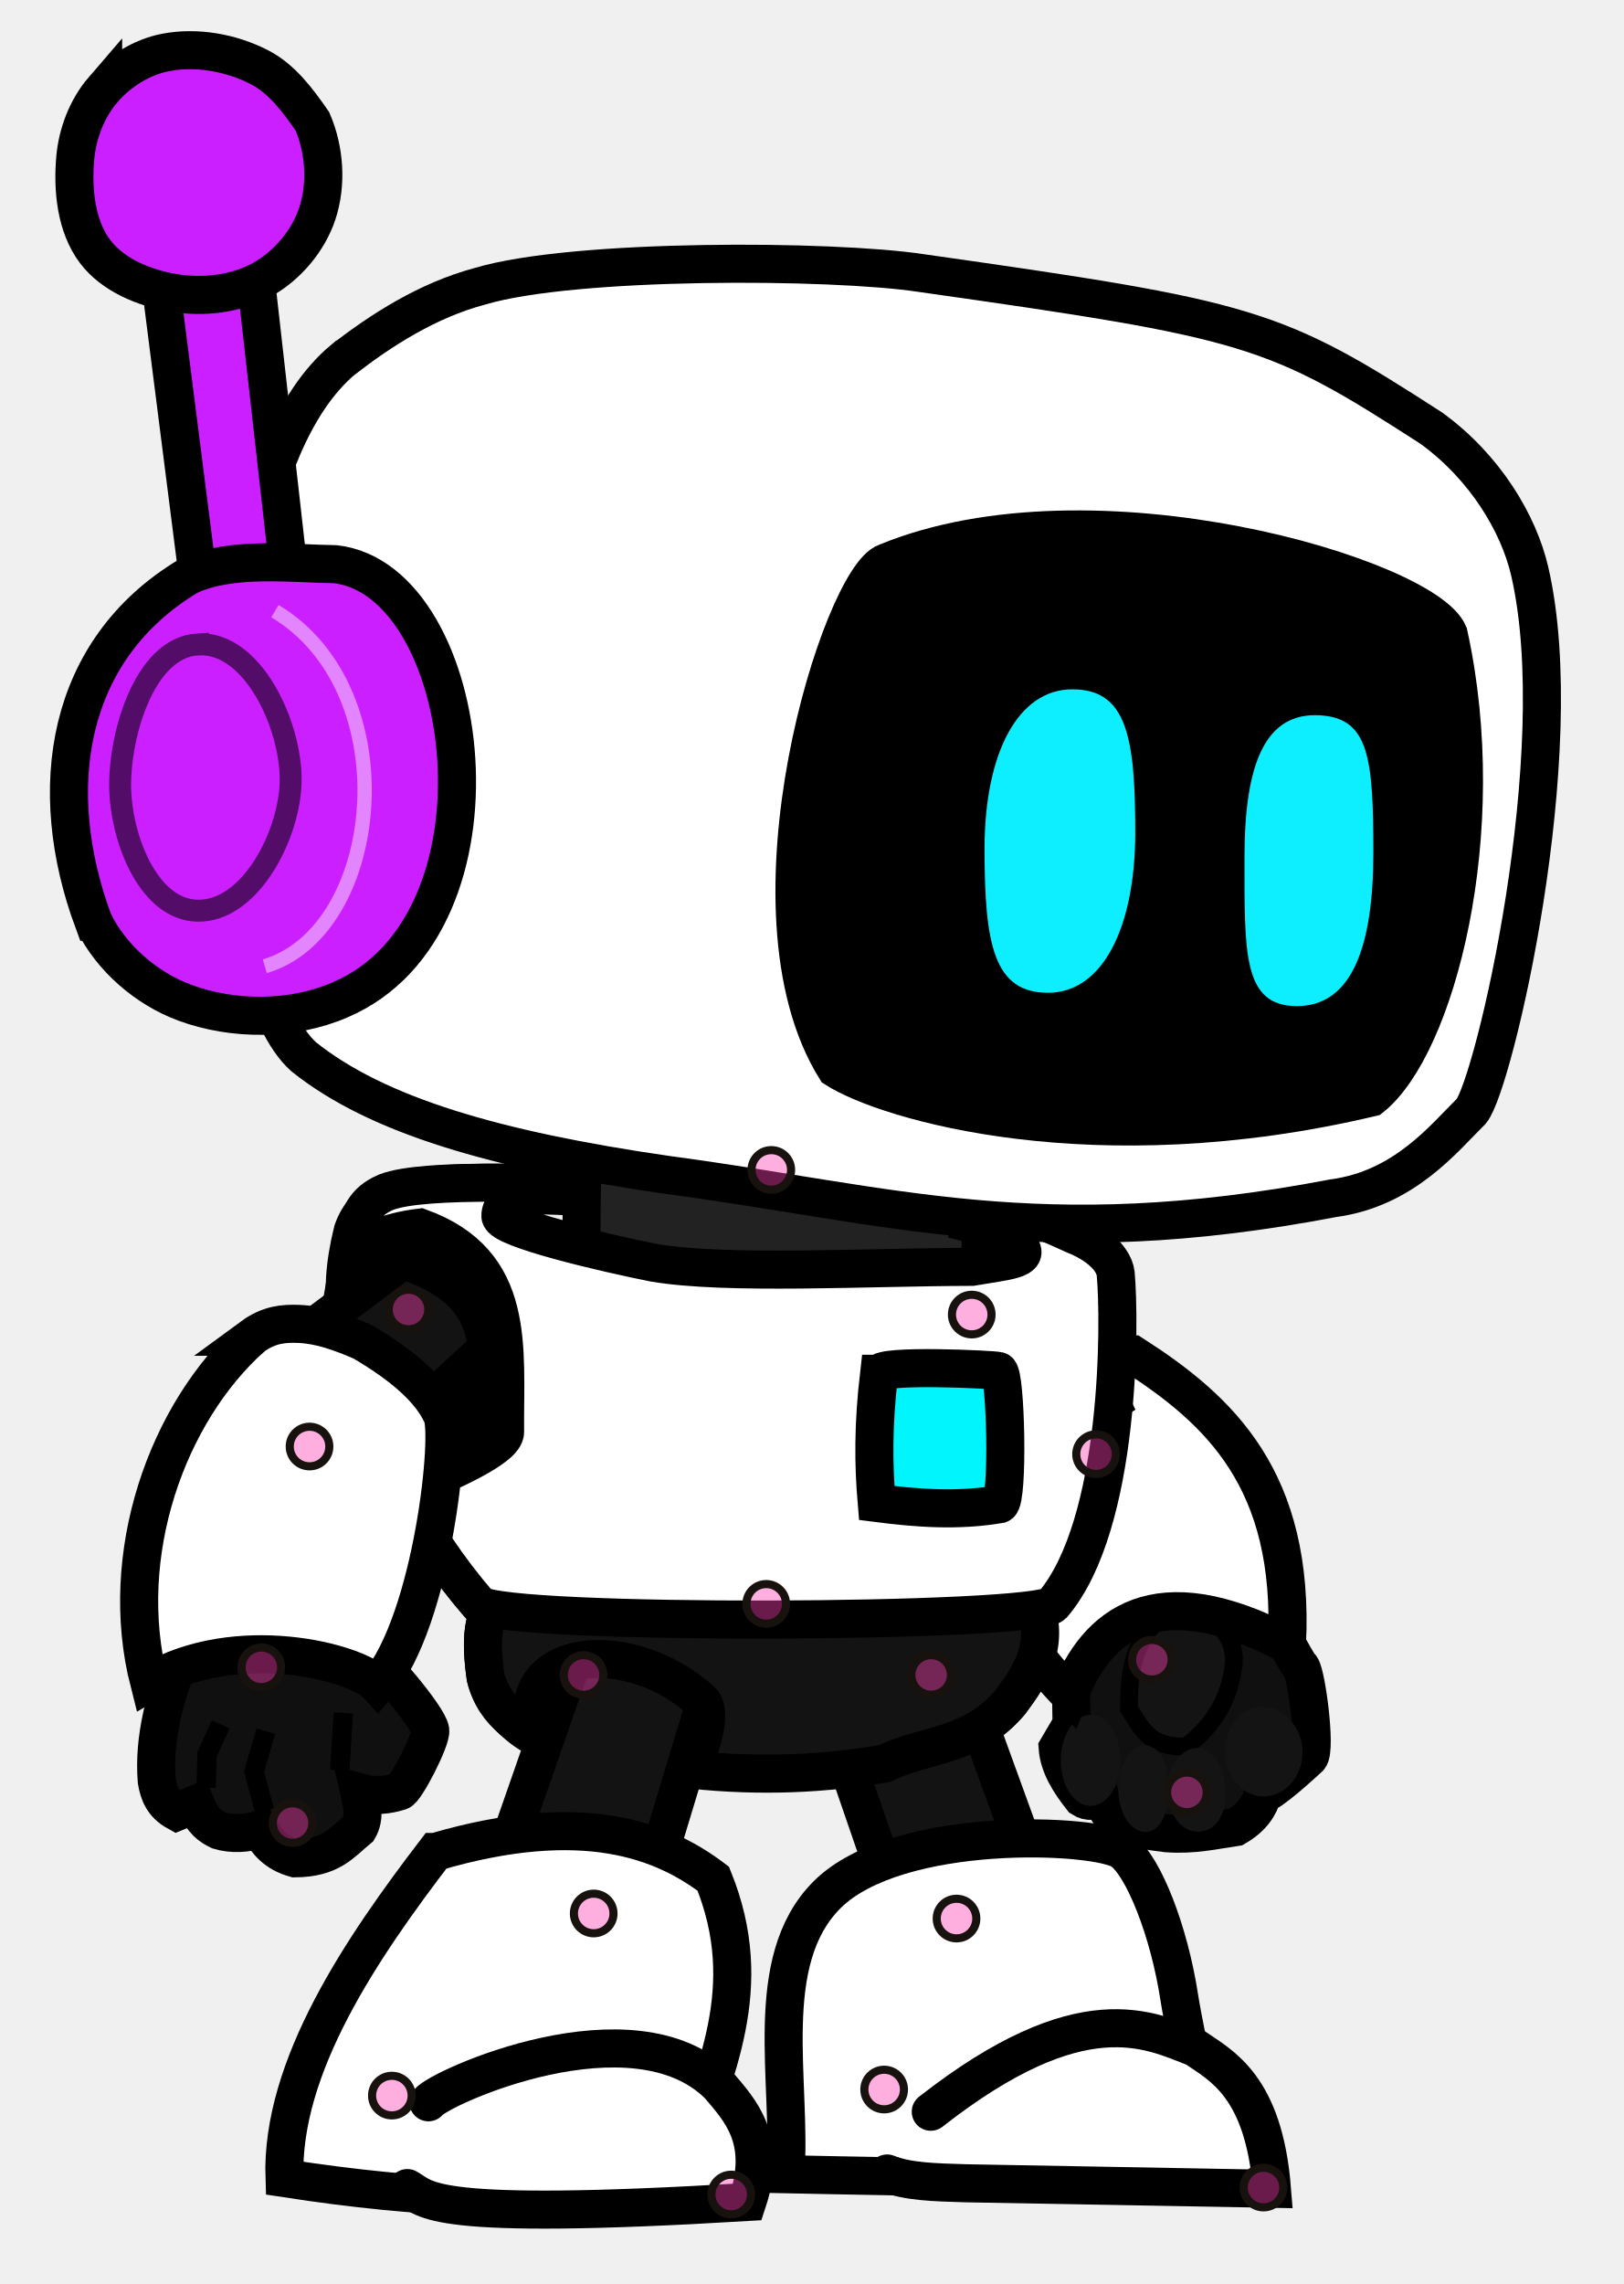
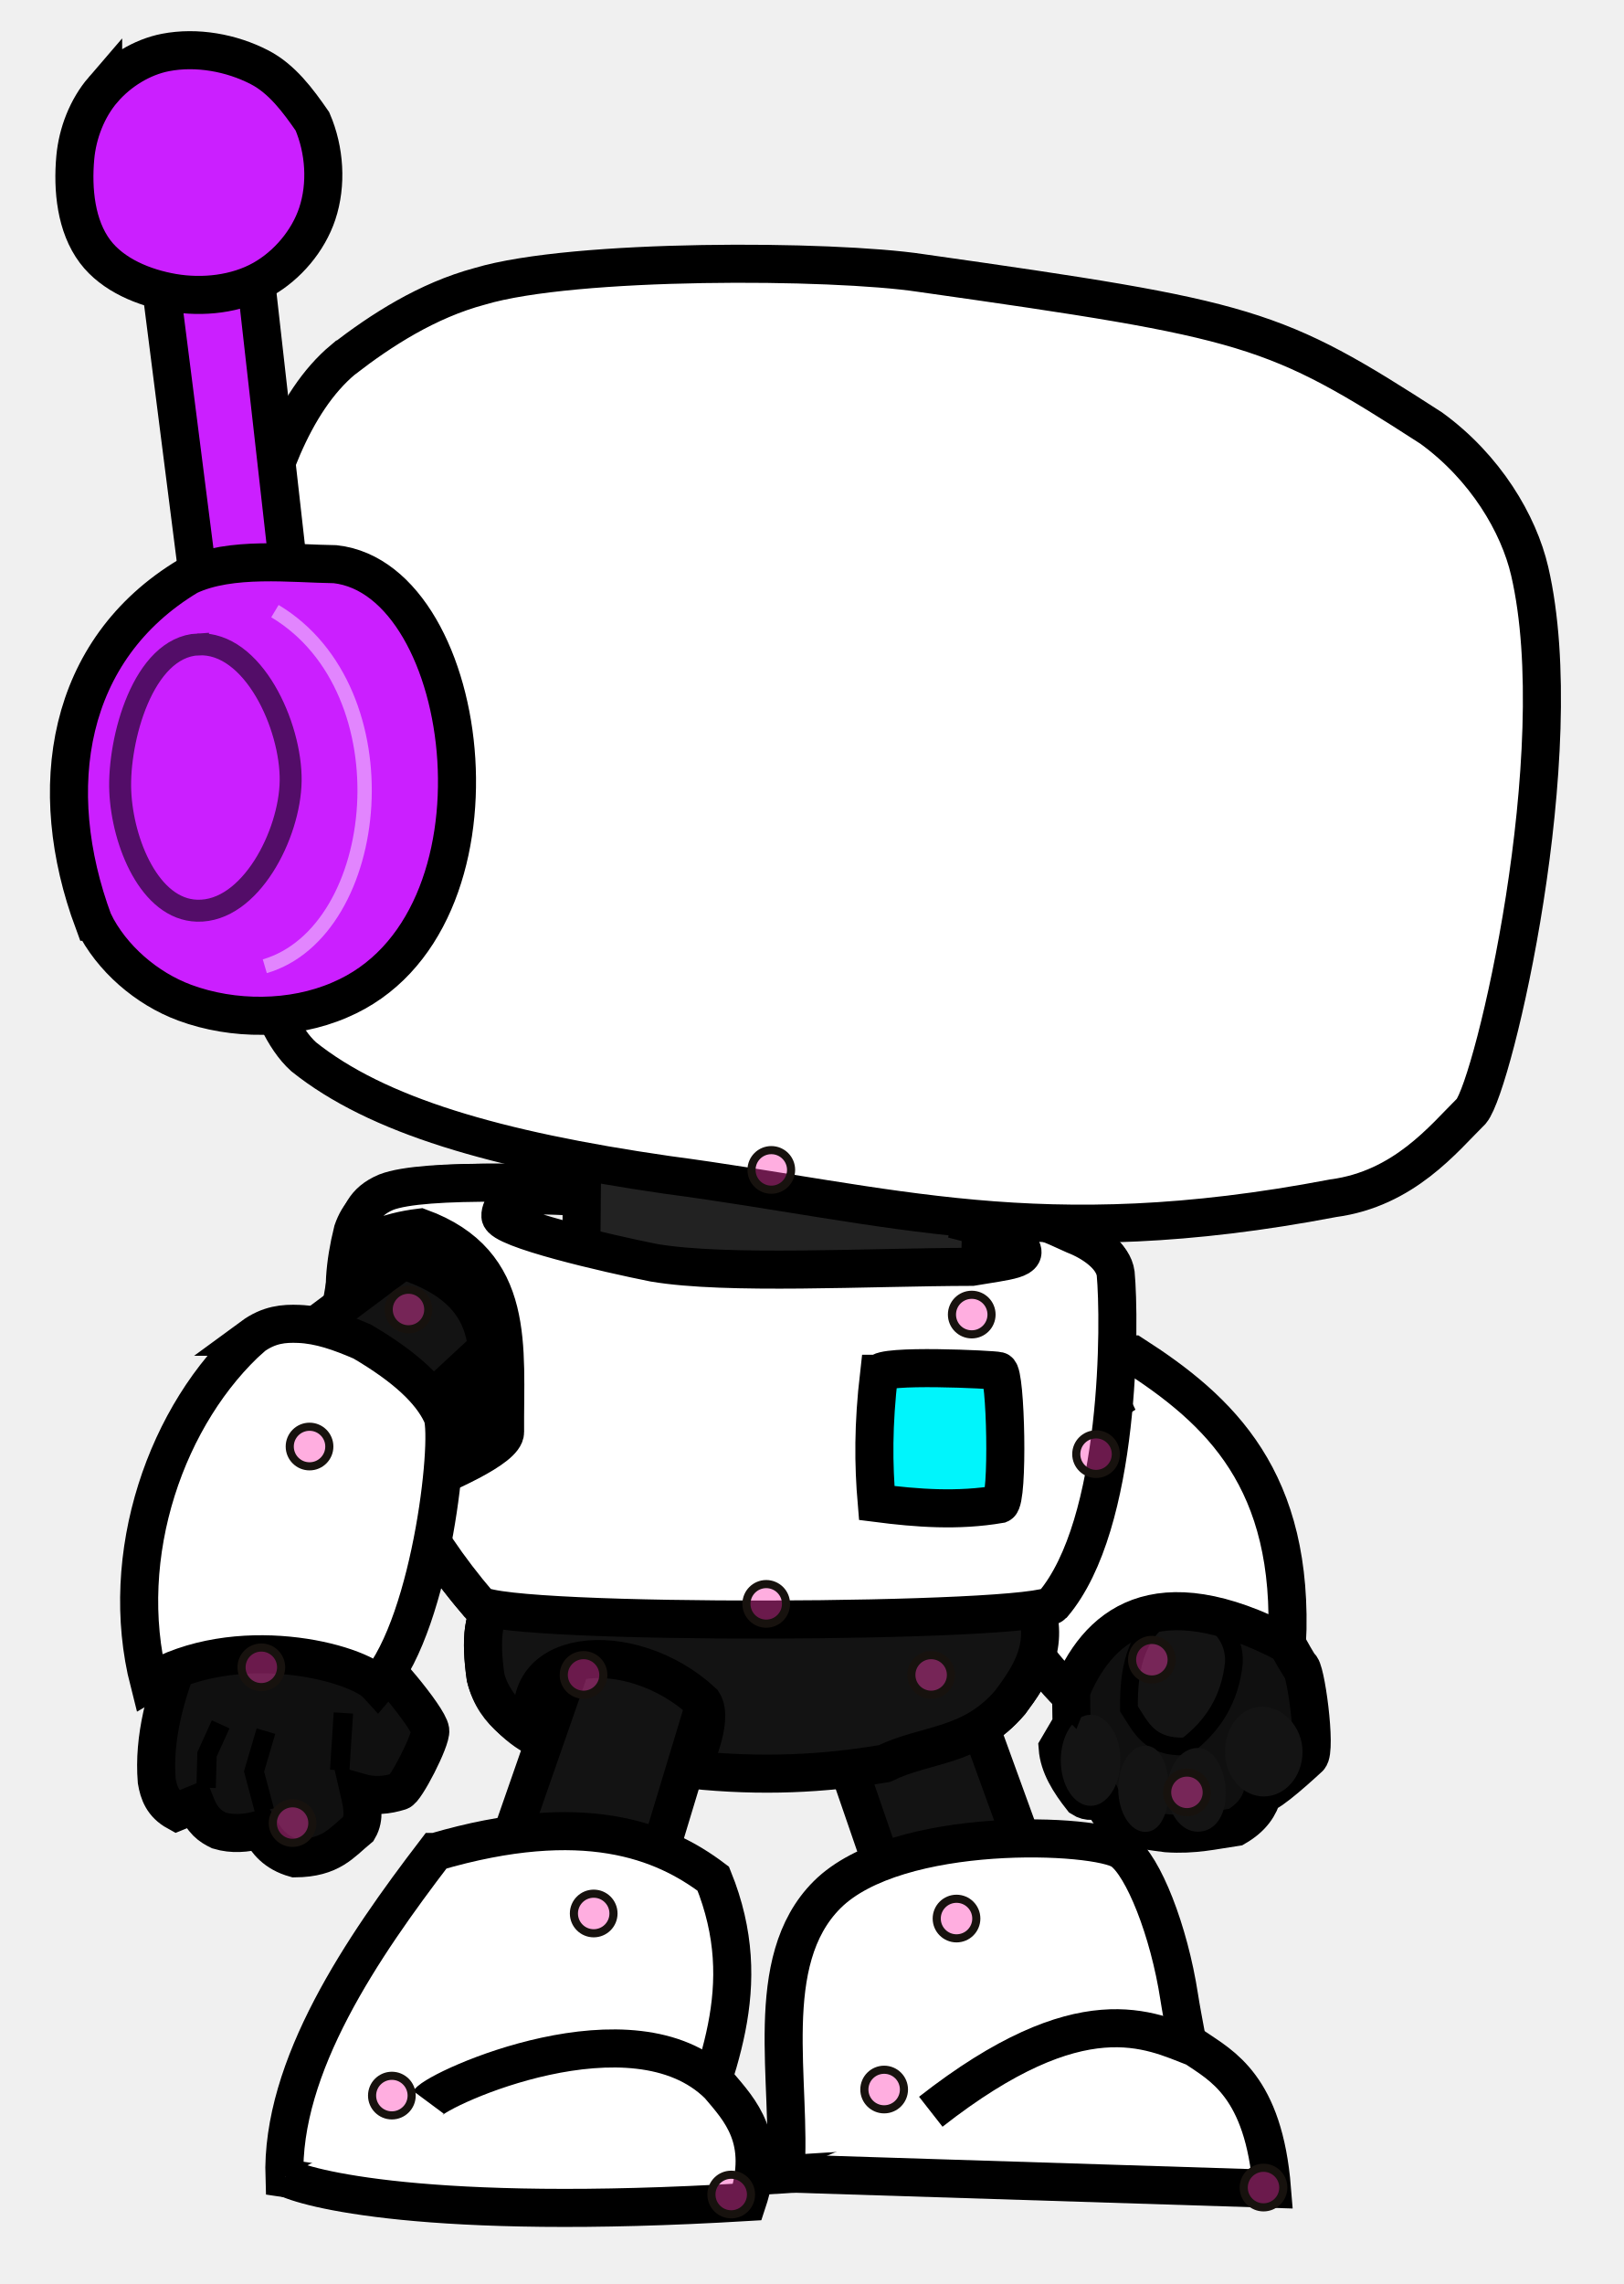
<svg xmlns="http://www.w3.org/2000/svg" width="64mm" height="90mm" viewBox="232 118 64 90" version="1.1" id="player-robot-svg">
  <defs id="defs81" />
  <g id="view-player-robot-side-right">
    <g id="part-pelvis-back" data-rig-part="pelvis_back" data-rig-bone="pelvis" data-rig-z="30">
      <path style="stroke:#000000;stroke-opacity:1;fill:#070707;fill-opacity:1;stroke-width:1.5;stroke-linecap:butt;stroke-linejoin:miter;stroke-dasharray:none" d="m 251.658,181.105 c -0.653,0.402 -0.727,1.52 -0.519,2.988 0.382,1.562 1.556,1.976 2.508,2.711 4.618,0.621 9.3,1.359 13.213,0.687 1.653,-0.806 3.424,-0.615 4.958,-2.417 0.813,-1.097 1.57,-2.219 0.947,-3.965 -1.203,-0.847 -2.844,-1.172 -4.686,-1.256 -5.025,-0.112 -8.538,-0.587 -15.074,-0.335 -0.449,0.279 -0.897,0.762 -1.346,1.588 z" id="path4613" />
    </g>
    <g id="part-far-hand" data-rig-part="far_hand" data-rig-bone="far_arm_hand" data-rig-z="8" data-note="screen-right hand base + finger pads">
      <path style="stroke:#000000;stroke-opacity:1;fill:#101010;fill-opacity:1;stroke-width:1.5;stroke-linecap:butt;stroke-linejoin:miter;stroke-dasharray:none" d="m 274.233,185.945 -0.547,0.931 c 0.052,0.695 0.456,1.345 0.96,1.983 0.244,0.159 0.504,0.117 0.77,0 0.156,0.346 0.295,0.695 0.774,0.981 0.645,0.266 1.218,0.322 1.799,0.399 1.067,0.075 1.856,-0.119 2.717,-0.245 0.64,-0.372 0.939,-0.824 1.064,-1.316 0.245,0.042 1.587,-1.198 1.825,-1.417 0.31,-0.285 -0.145,-3.656 -0.363,-3.596 -0.633,-1.015 -1.036,-2.079 -2.061,-3.009 -1.888,-0.267 -3.737,-0.444 -5.279,0.073 -1.275,0.527 -1.507,1.499 -1.698,2.489 z" id="path4719" />
      <path style="fill:#141414;fill-opacity:1;stroke:#000000;stroke-width:0.7;stroke-linecap:butt;stroke-linejoin:miter;stroke-dasharray:none;stroke-opacity:1" d="m 277.945,181.6 c -1.259,0.912 -1.462,2.276 -1.449,3.733 0.469,0.719 0.794,1.551 2.253,1.484 1.049,-0.791 1.734,-1.847 1.883,-3.296 0.051,-1.001 -0.629,-1.629 -1.292,-1.971 -0.412,-0.2 -1.025,-0.093 -1.394,0.05 z" id="path4824" />
      <path id="path4892" style="opacity:1;fill:#141414;fill-opacity:1;stroke-width:0.7;stroke-linecap:round;stroke-linejoin:round;stroke-dasharray:none" d="m 283.337,187.033 c 0,0.969 -0.684,1.755 -1.527,1.755 -0.843,0 -1.527,-0.786 -1.527,-1.755 0,-0.969 0.614,-1.781 1.458,-1.781 0.843,-1e-5 1.597,0.811 1.597,1.781 z" />
      <path id="path4886" style="opacity:1;fill:#141414;fill-opacity:1;stroke-width:0.7;stroke-linecap:round;stroke-linejoin:round;stroke-dasharray:none" d="m 280.311,188.665 c 0,0.911 -0.441,1.513 -1.104,1.513 -0.664,0 -1.201,-0.739 -1.201,-1.65 0,-0.911 0.538,-1.65 1.201,-1.65 0.664,0 1.104,0.876 1.104,1.788 z" />
      <path id="path4888" style="opacity:1;fill:#141414;fill-opacity:1;stroke-width:0.7;stroke-linecap:round;stroke-linejoin:round;stroke-dasharray:none" d="m 278.069,188.504 c 0,0.938 -0.338,1.681 -0.927,1.681 -0.589,0 -1.067,-0.761 -1.067,-1.699 0,-0.938 0.477,-1.699 1.067,-1.699 0.589,0 0.927,0.779 0.927,1.717 z" />
      <path id="path4890" style="opacity:1;fill:#141414;fill-opacity:1;stroke-width:0.7;stroke-linecap:round;stroke-linejoin:round;stroke-dasharray:none" d="m 276.161,187.365 a 1.176,1.794 0 0 1 -1.176,1.794 1.176,1.794 0 0 1 -1.176,-1.794 1.176,1.794 0 0 1 1.176,-1.794 1.176,1.794 0 0 1 1.176,1.794 z" />
    </g>
    <g id="part-far-arm-l" data-rig-part="far_arm_l" data-rig-bone="far_arm_l" data-rig-z="9">
      <path style="stroke:#000000;stroke-opacity:1;fill:#ffffff;fill-opacity:1;stroke-width:1.5;stroke-linecap:butt;stroke-linejoin:miter;stroke-dasharray:none" d="m 276.649,171.37 c 3.429,2.201 6.386,4.941 6.076,11.418 -5.201,-2.73 -7.506,-0.722 -8.571,1.987 -2.484,-2.562 -3.867,-5.506 -5.465,-8.515 1.743,-3.236 3.836,-5.222 7.959,-4.89 z" id="path4625" />
    </g>
    <g id="part-far-arm-u" data-rig-part="far_arm_u" data-rig-bone="far_arm_u" data-rig-z="10">
      <path style="stroke:#000000;stroke-opacity:1;fill:#131313;fill-opacity:1;stroke-width:1.5;stroke-linecap:butt;stroke-linejoin:miter;stroke-dasharray:none" d="m 275.293,172.235 -2.024,-3.189 -4.972,2.862 2.684,4.458 4.809,-3.092 z" id="path4631" />
    </g>
    <g id="part-torso-back" data-rig-part="torso_back" data-rig-bone="torso" data-rig-z="20">
      <path id="path3280" style="display:inline;fill:#ffffff;fill-opacity:1;stroke:#000000;stroke-width:1.5;stroke-linecap:butt;stroke-linejoin:miter;stroke-dasharray:none;stroke-opacity:1" d="m 251.931,164.604 c -2.106,-0.009 -3.738,0.086 -4.48,0.374 -0.901,0.383 -1.321,0.87 -1.549,1.526 -0.336,1.351 -0.384,2.385 -0.251,3.63 0.787,4.246 2.37,7.755 5.164,11.011 1.144,0.831 21.865,0.734 22.607,0 2.71,-3.181 2.648,-11.233 2.479,-13.048 -0.089,-0.691 -0.923,-1.247 -1.627,-1.519 -0.847,-0.375 -2.235,-1.125 -4.773,-1.288 l -1.25,-0.099 c -4.767,-0.049 -11.689,-0.567 -16.321,-0.587 z m 2.846,0.552 c 4.658,0.159 10.963,0.422 13.483,0.675 1.535,0.151 2.563,0.317 3.839,1.164 0.498,0.556 -0.478,0.598 -1.865,0.838 -4.142,0.009 -9.645,0.326 -12.524,-0.159 -1.822,-0.362 -6.027,-1.33 -6.057,-1.834 -0.027,-0.4 0.109,-0.583 0.435,-0.647 1.03,-0.12 1.357,-0.097 2.69,-0.037 z" />
      <path style="stroke:none;stroke-opacity:1;fill:#000000;fill-opacity:1;stroke-width:0.265;stroke-linecap:butt;stroke-linejoin:miter;stroke-dasharray:none" d="m 246.702,165.674 -0.575,5.178 4.131,7.121 5.346,-1.229 -2.461,-9.143 -2.874,-2.355 z" id="path4950" />
    </g>
    <g id="part-neck" data-rig-part="neck_ring" data-rig-bone="torso" data-rig-z="21">
      <path style="display:inline;fill:#222222;fill-opacity:1;stroke:#000000;stroke-width:1.5;stroke-linecap:butt;stroke-linejoin:miter;stroke-dasharray:none;stroke-opacity:1" d="m 254.953,162.535 -0.066,7.67 15.664,0.499 0.214,-7.927 z" id="path3288" />
    </g>
    <g id="part-far-leg-u" data-rig-part="far_leg_u" data-rig-bone="far_leg_u" data-rig-z="14">
      <path style="stroke:#000000;stroke-opacity:1;fill:#131313;fill-opacity:1;stroke-width:1.5;stroke-linecap:butt;stroke-linejoin:miter;stroke-dasharray:none" d="m 267.884,194.741 -3.79,-11.002 5.234,-1.303 4.236,11.657 z" id="path4621" />
    </g>
    <g id="part-near-leg-u" data-rig-part="near_leg_u" data-rig-bone="near_leg_u" data-rig-z="42">
      <path style="stroke:#000000;stroke-opacity:1;fill:#131313;fill-opacity:1;stroke-width:1.5;stroke-linecap:butt;stroke-linejoin:miter;stroke-dasharray:none" d="m 254.402,183.901 -3.449,9.892 5.708,1.639 3.513,-11.608 -5.224,-1.399 z" id="path4619" />
    </g>
    <g id="part-pelvis-front" data-rig-part="pelvis_front" data-rig-bone="pelvis" data-rig-z="35">
      <path id="path4701" style="fill:#131313;fill-opacity:1;stroke:#000000;stroke-width:1.5;stroke-linecap:butt;stroke-linejoin:miter;stroke-dasharray:none;stroke-opacity:1" d="m 256.392,179.445 c -1.043,0.003 -2.162,0.025 -3.387,0.072 -0.449,0.279 -0.897,0.763 -1.346,1.588 -0.653,0.402 -0.727,1.52 -0.519,2.988 0.355,1.452 1.944,2.413 2.004,2.338 -1.102,-3.543 3.69,-4.023 6.558,-1.358 0.473,0.733 -0.472,2.594 -0.458,2.658 2.758,0.29 5.24,0.168 7.617,-0.24 1.653,-0.806 3.424,-0.615 4.957,-2.417 0.813,-1.097 1.57,-2.219 0.947,-3.965 -1.203,-0.847 -2.844,-1.172 -4.687,-1.256 -4.082,-0.091 -7.167,-0.421 -11.686,-0.407 z" />
    </g>
    <g id="part-torso-front" data-rig-part="torso_front" data-rig-bone="torso" data-rig-z="40">
      <path id="path3280-3" style="stroke:#000000;stroke-opacity:1;fill:#ffffff;fill-opacity:1;display:inline;stroke-width:1.5;stroke-linecap:butt;stroke-linejoin:miter;stroke-dasharray:none" d="M 251.699 164.604 C 249.593 164.595 247.961 164.69 247.219 164.978 C 246.318 165.361 246.201 165.934 245.973 166.59 C 245.893 166.911 245.829 167.214 245.78 167.506 C 246.367 166.959 247.205 166.537 248.561 166.372 C 252.376 167.762 251.882 171.082 251.907 174.43 C 251.912 175.071 249.549 176.092 247.882 176.777 C 248.675 178.337 249.665 179.808 250.886 181.231 C 252.03 182.062 272.751 181.965 273.493 181.231 C 276.204 178.05 276.142 169.998 275.973 168.183 C 275.884 167.492 275.05 166.936 274.346 166.664 C 273.589 166.329 272.398 165.696 270.341 165.448 L 270.22 166.206 C 270.876 166.371 271.487 166.628 272.169 167.081 C 272.667 167.637 271.692 167.679 270.304 167.919 C 266.162 167.928 260.659 168.245 257.78 167.76 C 255.957 167.398 251.752 166.43 251.723 165.926 C 251.696 165.526 252.191 165.158 252.331 165.166 L 252.337 164.604 L 251.699 164.604 z " />
      <path style="fill:#00f5fc;fill-opacity:1;stroke:#000000;stroke-width:1.5;stroke-linecap:butt;stroke-linejoin:miter;stroke-opacity:1;stroke-dasharray:none" d="m 266.647,172.132 c -0.234,2.025 -0.224,3.551 -0.092,5.094 1.595,0.205 3.2,0.326 4.849,0.044 0.349,-0.147 0.243,-5.189 -0.05,-5.248 -0.191,-0.056 -4.663,-0.271 -4.706,0.11 z" id="path4733" />
    </g>
    <g id="part-near-hand" data-rig-part="near_hand" data-rig-bone="near_arm_hand" data-rig-z="48" data-note="screen-left hand base + finger line details">
      <path style="stroke:#000000;stroke-opacity:1;fill:#101010;fill-opacity:1;stroke-width:1.5;stroke-linecap:butt;stroke-linejoin:miter;stroke-dasharray:none" d="m 239.219,183.029 c -0.711,1.737 -1.178,3.46 -1.041,5.149 0.08,0.469 0.236,0.911 0.791,1.216 l 0.743,-0.303 c 0.267,0.678 0.591,0.878 0.919,1.039 0.52,0.156 1.06,0.116 1.613,-0.032 0.279,0.464 0.6,0.908 1.385,1.129 1.419,-0.012 1.827,-0.609 2.503,-1.167 0.252,-0.433 0.148,-0.932 0.032,-1.432 0.608,0.174 1.111,0.104 1.582,-0.041 0.219,-0.018 1.264,-2.042 1.212,-2.405 -0.078,-0.544 -2.158,-2.952 -2.223,-2.799 l -3.295,-1.904 z" id="path4717" />
      <path style="fill:none;stroke:#000000;stroke-width:0.765;stroke-linecap:butt;stroke-linejoin:miter;stroke-opacity:1;stroke-dasharray:none" d="m 245.39,187.758 0.144,-2.259" id="path4830" />
      <path style="fill:none;stroke:#000000;stroke-width:0.765;stroke-linecap:butt;stroke-linejoin:miter;stroke-opacity:1;stroke-dasharray:none" d="m 240.123,188.446 0.036,-1.315 0.538,-1.184" id="path4828" />
      <path style="fill:none;stroke:#000000;stroke-width:0.765;stroke-linecap:butt;stroke-linejoin:miter;stroke-opacity:1;stroke-dasharray:none" d="m 242.426,189.355 -0.413,-1.55 0.469,-1.59" id="path4826" />
    </g>
+     <g id="part-face-open" data-rig-part="face_open" data-rig-bone="head" data-rig-z="61" data-rig-opacity="face_open_vis">
+       <path style="stroke:#000000;stroke-opacity:1;fill:#000000;fill-opacity:1;display:inline;stroke-width:1.5;stroke-linecap:butt;stroke-linejoin:miter;stroke-dasharray:none" d="m 266.928,140.162 c -1.729,0.588 -5.906,13.637 -1.993,19.949 2.029,1.293 10.207,3.72 21.112,1.135 2.529,-2.011 4.773,-10.438 3.046,-18.272 -0.925,-2.203 -14.011,-6.174 -22.165,-2.812 z" id="face-open-visor" />
+       <path id="face-open-eye-right" style="stroke:none;stroke-opacity:1;fill:#0defff;fill-opacity:1;opacity:1;stroke-width:1.5;stroke-linecap:round;stroke-linejoin:round" d="m 276.745,150.797 c 0,3.761 -1.294,6.323 -3.438,6.323 -2.144,-1e-5 -2.502,-1.917 -2.502,-5.679 0,-3.761 1.317,-6.279 3.461,-6.279 2.144,-1e-5 2.479,1.873 2.479,5.634 z" />
+       <path id="face-open-eye-left" style="stroke:none;stroke-opacity:1;fill:#0defff;fill-opacity:1;stroke-width:1.5;stroke-linecap:round;stroke-linejoin:round" d="m 286.13,151.587 c 0,3.761 -0.87,6.058 -3.014,6.058 -2.144,-1e-5 -2.065,-2.119 -2.065,-5.88 0,-3.761 0.863,-5.701 2.965,-5.579 1.93,0.112 2.114,1.641 2.114,5.402 z" />
+     </g>
+     <g id="part-face-blink" data-rig-part="face_blink" data-rig-bone="head" data-rig-z="62" data-rig-opacity="blink_vis">
+       <path id="face-blink-visor" style="display:inline;fill:#000000;fill-opacity:1;stroke:#000000;stroke-width:1.5;stroke-linecap:round;stroke-linejoin:round;stroke-dasharray:none;stroke-opacity:1" d="m 267.1,143.1 c 4.6,-2.4 15.9,-1.9 20.7,1.1 1.9,3.5 1.1,10.0 -2.3,13.0 -7.0,2.5 -14.7,1.3 -18.9,-1.8 -1.8,-3.7 -1.6,-8.8 0.5,-12.3 z" />
+       <path id="face-blink-eye-right" style="fill:none;fill-opacity:1;stroke:#0defff;stroke-width:2.3;stroke-linecap:round;stroke-linejoin:round;stroke-dasharray:none;stroke-opacity:1" d="m 269.7,151.7 c 1.5,2.1 4.2,2.6 6.0,0.3" />
+       <path id="face-blink-eye-left" style="fill:none;fill-opacity:1;stroke:#0defff;stroke-width:2.3;stroke-linecap:round;stroke-linejoin:round;stroke-dasharray:none;stroke-opacity:1" d="m 280.3,152.4 c 1.5,2.0 4.2,2.3 5.8,0.1" />
+     </g>
    <g id="part-near-arm-u" data-rig-part="near_arm_u" data-rig-bone="near_arm_u" data-rig-z="46">
      <path style="stroke:#000000;stroke-opacity:1;fill:#131313;fill-opacity:1;stroke-width:1.5;stroke-linecap:butt;stroke-linejoin:miter;stroke-dasharray:none" d="m 242.847,171.422 5.04,-3.766 c 2.247,0.724 3.141,1.876 3.311,3.465 l -4.207,3.901 z" id="path4623" />
    </g>
    <g id="part-near-arm-l" data-rig-part="near_arm_l" data-rig-bone="near_arm_l" data-rig-z="47">
      <path style="stroke:#000000;stroke-opacity:1;fill:#ffffff;fill-opacity:1;display:inline;stroke-width:1.5;stroke-linecap:butt;stroke-linejoin:miter;stroke-dasharray:none" d="m 241.941,170.674 c -3.358,2.992 -5.348,8.587 -4.063,13.617 3.43,-2.035 8.185,-0.808 9.007,0.102 2.175,-2.554 2.948,-10.048 2.516,-10.68 -0.429,-0.905 -1.402,-1.838 -3.128,-2.851 -0.874,-0.378 -1.674,-0.662 -2.499,-0.694 -0.581,-0.023 -1.169,0.018 -1.834,0.506 z" id="path4109" />
    </g>
    <g id="part-far-leg-l" data-rig-part="far_leg_l" data-rig-bone="far_leg_l" data-rig-z="15">
-       <path style="fill:#ffffff;fill-opacity:1;stroke:#000000;stroke-width:1.5;stroke-linecap:butt;stroke-linejoin:miter;stroke-dasharray:none;stroke-opacity:1" d="m 264.598,192.662 c -2.625,2.624 -1.375,7.396 -1.642,11.013 0,0 3.228,0.069 6.809,0.124 4.343,0.068 9.208,0.117 9.469,0.002 0.743,-0.326 -0.496,-5.402 -0.755,-7.096 -0.406,-2.648 -1.422,-5.179 -2.244,-5.77 -0.976,-0.7 -8.863,-1.045 -11.637,1.727 z" id="path4617" />
+       <path id="path-far-shin-link" style="fill:#131313;fill-opacity:1;stroke:#000000;stroke-width:1.5;stroke-linecap:round;stroke-linejoin:round;stroke-dasharray:none;stroke-opacity:1" d="m 268.042,192.898 3.316,1.404 -2.852,6.737 -3.316,-1.404 z" />
    </g>
-     <g id="part-far-foot" data-rig-part="far_foot" data-rig-bone="far_leg_foot" data-rig-z="16">
-       <path style="fill:#ffffff;fill-opacity:1;stroke:#000000;stroke-width:1.5;stroke-linecap:round;stroke-linejoin:miter;stroke-dasharray:none;stroke-opacity:1" d="m 266.965,203.645 c 0.793,0.322 1.85,0.35 3.106,0.386 l 12.062,0.218 c -0.325,-4.048 -2.001,-4.858 -3.033,-5.564 -1.773,-0.681 -4.451,-2.142 -10.415,2.527" id="path4629" />
+     <g id="part-far-foot" data-rig-part="far_foot" data-rig-bone="far_leg_foot" data-rig-z="16" data-note="complete rigid boot, sole, and toe artwork">
+       <path style="stroke:#000000;stroke-opacity:1;fill:#ffffff;fill-opacity:1;stroke-width:1.5;stroke-linecap:butt;stroke-linejoin:miter;stroke-dasharray:none" d="m 264.598,192.662 c -2.625,2.624 -1.375,7.396 -1.642,11.013 0,0 15.481,-0.961 15.957,-1.17 0.743,-0.326 -0.174,-4.106 -0.434,-5.8 -0.406,-2.648 -1.422,-5.179 -2.244,-5.77 -0.976,-0.7 -8.863,-1.045 -11.637,1.727 z" id="path4617" />
+       <path style="fill:#ffffff;fill-opacity:1;stroke:#000000;stroke-width:1.5;stroke-linecap:butt;stroke-linejoin:miter;stroke-opacity:1;stroke-dasharray:none" d="m 262.958,203.642 19.176,0.607 c -0.325,-4.048 -2.001,-4.858 -3.033,-5.564 -1.773,-0.681 -4.451,-2.142 -10.415,2.527" id="path4629" />
    </g>
    <g id="part-near-leg-l" data-rig-part="near_leg_l" data-rig-bone="near_leg_l" data-rig-z="43">
+       <path id="path-near-shin-link" style="fill:#131313;fill-opacity:1;stroke:#000000;stroke-width:1.5;stroke-linecap:round;stroke-linejoin:round;stroke-dasharray:none;stroke-opacity:1" d="m 254.194,192.064 2.412,2.672 -7.955,7.176 -2.412,-2.672 z" />
+     </g>
+     <g id="part-near-foot" data-rig-part="near_foot" data-rig-bone="near_leg_foot" data-rig-z="44" data-note="complete rigid boot, sole, and toe artwork">
      <path style="stroke:#000000;stroke-opacity:1;fill:#ffffff;fill-opacity:1;stroke-width:1.5;stroke-linecap:butt;stroke-linejoin:miter;stroke-dasharray:none" d="m 249.153,190.975 c 5.851,-1.712 8.988,-0.438 10.96,1.055 1.751,4.328 0.041,7.59 -1.168,11.291 -3.525,0.021 -1.467,0.918 -4.853,1.178 -1.72,0.132 -5.131,0.217 -10.88,-0.67 -0.15,-4.406 3.09,-9.125 5.94,-12.854 z" id="path4615" />
-     </g>
-     <g id="part-near-foot" data-rig-part="near_foot" data-rig-bone="near_leg_foot" data-rig-z="44">
-       <path style="fill:#ffffff;fill-opacity:1;stroke:#000000;stroke-width:1.5;stroke-linecap:round;stroke-linejoin:miter;stroke-dasharray:none;stroke-opacity:1" d="m 248.885,200.84 c 0.428,-0.576 8.063,-4.032 11.445,-0.674 0.829,0.981 1.947,2.128 1.125,4.603 -12.671,0.761 -12.614,-0.117 -13.402,-0.549" id="path4627" />
+       <path style="fill:#ffffff;fill-opacity:1;stroke:#000000;stroke-width:1.5;stroke-linecap:butt;stroke-linejoin:miter;stroke-opacity:1;stroke-dasharray:none" d="m 248.885,200.84 c 0.428,-0.576 8.063,-4.032 11.445,-0.674 0.829,0.981 1.947,2.128 1.125,4.603 -12.671,0.761 -17.438,-0.551 -18.226,-0.983" id="path4627" />
    </g>
    <g id="part-head" data-rig-part="head" data-rig-bone="head" data-rig-z="60">
      <path style="display:inline;fill:#ffffff;fill-opacity:1;stroke:#000000;stroke-width:1.5;stroke-linecap:butt;stroke-linejoin:miter;stroke-dasharray:none;stroke-opacity:1" d="m 245.528,132.165 c -2.007,1.674 -3.111,4.88 -3.728,7.941 -0.882,4.226 -0.966,16.7 2.167,19.534 2.889,2.314 7.571,3.679 14.319,4.654 8.799,1.167 14.686,3.134 26.259,0.922 2.797,-0.373 4.361,-2.359 5.447,-3.432 0.884,-1.078 3.957,-14.135 2.298,-21.28 -0.433,-1.864 -1.745,-4.087 -3.881,-5.636 -6.202,-4.004 -7.074,-4.262 -20.124,-6.112 -3.481,-0.525 -13.66,-0.585 -17.371,0.525 -2.079,0.557 -3.892,1.731 -5.385,2.884 z" id="path3119" />
      <path style="stroke:#000000;stroke-opacity:1;fill:#cb1fff;fill-opacity:1;stroke-width:1.5;stroke-linecap:butt;stroke-linejoin:miter;stroke-dasharray:none" d="m 239.841,141.056 -1.753,-13.768 3.759,-0.374 1.772,15.712 -3.473,0.385 z" id="path4712" />
      <path style="fill:#cb1fff;fill-opacity:1;stroke:#000000;stroke-width:1.5;stroke-linecap:butt;stroke-linejoin:miter;stroke-dasharray:none;stroke-opacity:1" d="m 235.688,154.324 c 0.704,1.438 2.092,2.632 3.594,3.187 1.909,0.706 4.237,0.703 6.104,-0.105 7.029,-2.971 5.294,-16.561 -0.172,-17.174 -1.716,-0.023 -4.125,-0.323 -5.788,0.464 -4.828,2.898 -5.686,8.385 -3.739,13.628 z" id="path4710" />
      <path style="fill:#cb1fff;stroke:#000000;stroke-width:1.5;stroke-linecap:butt;stroke-linejoin:miter;stroke-opacity:1;fill-opacity:1;stroke-dasharray:none" d="m 236.065,121.531 c -0.631,0.732 -1.011,1.72 -1.098,2.682 -0.113,1.256 0.024,2.694 0.783,3.701 0.696,0.923 1.926,1.427 3.065,1.622 1.174,0.201 2.497,0.058 3.535,-0.526 0.978,-0.55 1.8,-1.523 2.154,-2.588 0.383,-1.153 0.297,-2.504 -0.19,-3.639 -0.574,-0.83 -1.203,-1.678 -2.088,-2.134 -1.109,-0.572 -2.473,-0.818 -3.699,-0.582 -0.938,0.181 -1.838,0.741 -2.462,1.465 z" id="path4714" />
      <path style="fill:none;stroke:#fefefe;stroke-width:0.565;stroke-linecap:butt;stroke-linejoin:miter;stroke-dasharray:none;stroke-opacity:0.458" d="m 242.836,142.081 c 5.234,3.137 4.28,12.618 -0.399,13.994" id="path4735" />
      <path style="fill:none;stroke:#000000;stroke-width:0.865;stroke-linecap:butt;stroke-linejoin:miter;stroke-opacity:0.59;stroke-dasharray:none" d="m 239.804,143.391 c -2.171,0.118 -3.149,3.758 -3.064,5.781 0.085,2.023 1.163,4.664 3.03,4.714 2.1,0.056 3.656,-3.012 3.686,-5.112 0.031,-2.168 -1.481,-5.501 -3.652,-5.382 z" id="path4737" />
-     </g>
-     <g id="part-face-blink" data-rig-part="face_blink" data-rig-bone="head" data-rig-z="62" data-rig-opacity="blink_vis" style="display:inline">
-       <path id="face-blink-visor" style="display:inline;fill:#000000;fill-opacity:1;stroke:#000000;stroke-width:1.5;stroke-linecap:round;stroke-linejoin:round;stroke-dasharray:none;stroke-opacity:1" d="m 267.1,143.1 c 4.6,-2.4 15.9,-1.9 20.7,1.1 1.9,3.5 1.1,10 -2.3,13 -7,2.5 -14.7,1.3 -18.9,-1.8 -1.8,-3.7 -1.6,-8.8 0.5,-12.3 z" />
-       <path id="face-blink-eye-right" style="fill:none;fill-opacity:1;stroke:#0defff;stroke-width:2.3;stroke-linecap:round;stroke-linejoin:round;stroke-dasharray:none;stroke-opacity:1" d="m 269.7,151.7 c 1.5,2.1 4.2,2.6 6,0.3" />
-       <path id="face-blink-eye-left" style="fill:none;fill-opacity:1;stroke:#0defff;stroke-width:2.3;stroke-linecap:round;stroke-linejoin:round;stroke-dasharray:none;stroke-opacity:1" d="m 280.3,152.4 c 1.5,2 4.2,2.3 5.8,0.1" />
-     </g>
-     <g id="part-face-open" data-rig-part="face_open" data-rig-bone="head" data-rig-z="61" data-rig-opacity="face_open_vis" style="display:inline">
-       <path style="display:inline;fill:#000000;fill-opacity:1;stroke:#000000;stroke-width:1.5;stroke-linecap:butt;stroke-linejoin:miter;stroke-dasharray:none;stroke-opacity:1" d="m 266.928,140.162 c -1.729,0.588 -5.906,13.637 -1.993,19.949 2.029,1.293 10.207,3.72 21.112,1.135 2.529,-2.011 4.773,-10.438 3.046,-18.272 -0.925,-2.203 -14.011,-6.174 -22.165,-2.812 z" id="face-open-visor" />
-       <path id="face-open-eye-right" style="opacity:1;fill:#0defff;fill-opacity:1;stroke:none;stroke-width:1.5;stroke-linecap:round;stroke-linejoin:round;stroke-opacity:1" d="m 276.745,150.797 c 0,3.761 -1.294,6.323 -3.438,6.323 -2.144,-1e-5 -2.502,-1.917 -2.502,-5.679 0,-3.761 1.317,-6.279 3.461,-6.279 2.144,-1e-5 2.479,1.873 2.479,5.634 z" />
-       <path id="face-open-eye-left" style="fill:#0defff;fill-opacity:1;stroke:none;stroke-width:1.5;stroke-linecap:round;stroke-linejoin:round;stroke-opacity:1" d="m 286.13,151.587 c 0,3.761 -0.87,6.058 -3.014,6.058 -2.144,-1e-5 -2.065,-2.119 -2.065,-5.88 0,-3.761 0.863,-5.701 2.965,-5.579 1.93,0.112 2.114,1.641 2.114,5.402 z" />
    </g>
    <g id="rig-joints">
      <circle id="joint-waist" cx="262.2" cy="181.2" r="0.78" style="fill:#ff3eb5;fill-opacity:0.42;stroke:#17120e;stroke-width:0.32" data-rig-joint="waist" />
      <circle id="joint-neck" cx="262.4" cy="164.1" r="0.78" style="fill:#ff3eb5;fill-opacity:0.42;stroke:#17120e;stroke-width:0.32" data-rig-joint="neck" />
      <circle id="joint-far-shoulder" cx="270.3" cy="169.8" r="0.78" style="fill:#ff3eb5;fill-opacity:0.42;stroke:#17120e;stroke-width:0.32" data-rig-joint="far_shoulder" />
      <circle id="joint-far-elbow" cx="275.2" cy="175.3" r="0.78" style="fill:#ff3eb5;fill-opacity:0.42;stroke:#17120e;stroke-width:0.32" data-rig-joint="far_elbow" />
      <circle id="joint-far-wrist" cx="277.4" cy="183.4" r="0.78" style="fill:#ff3eb5;fill-opacity:0.42;stroke:#17120e;stroke-width:0.32" data-rig-joint="far_wrist" />
      <circle id="joint-far-handtip" cx="278.782" cy="188.627" r="0.78" style="fill:#ff3eb5;fill-opacity:0.42;stroke:#17120e;stroke-width:0.32" data-rig-joint="far_handtip" />
      <circle id="joint-near-shoulder" cx="248.1" cy="169.6" r="0.78" style="fill:#ff3eb5;fill-opacity:0.42;stroke:#17120e;stroke-width:0.32" data-rig-joint="near_shoulder" />
      <circle id="joint-near-elbow" cx="244.2" cy="175" r="0.78" style="fill:#ff3eb5;fill-opacity:0.42;stroke:#17120e;stroke-width:0.32" data-rig-joint="near_elbow" />
      <circle id="joint-near-wrist" cx="242.3" cy="183.7" r="0.78" style="fill:#ff3eb5;fill-opacity:0.42;stroke:#17120e;stroke-width:0.32" data-rig-joint="near_wrist" />
      <circle id="joint-near-handtip" cx="243.532" cy="189.837" r="0.78" style="fill:#ff3eb5;fill-opacity:0.42;stroke:#17120e;stroke-width:0.32" data-rig-joint="near_handtip" />
      <circle id="joint-far-hip" cx="268.7" cy="184" r="0.78" style="fill:#ff3eb5;fill-opacity:0.42;stroke:#17120e;stroke-width:0.32" data-rig-joint="far_hip" />
      <circle id="joint-far-knee" cx="269.7" cy="193.6" r="0.78" style="fill:#ff3eb5;fill-opacity:0.42;stroke:#17120e;stroke-width:0.32" data-rig-joint="far_knee" />
      <circle id="joint-far-ankle" cx="266.848" cy="200.337" r="0.78" style="fill:#ff3eb5;fill-opacity:0.42;stroke:#17120e;stroke-width:0.32" data-rig-joint="far_ankle" />
      <circle id="joint-far-toe" cx="281.8" cy="204.2" r="0.78" style="fill:#ff3eb5;fill-opacity:0.42;stroke:#17120e;stroke-width:0.32" data-rig-joint="far_toe" />
      <circle id="joint-near-hip" cx="255" cy="184" r="0.78" style="fill:#ff3eb5;fill-opacity:0.42;stroke:#17120e;stroke-width:0.32" data-rig-joint="near_hip" />
      <circle id="joint-near-knee" cx="255.4" cy="193.4" r="0.78" style="fill:#ff3eb5;fill-opacity:0.42;stroke:#17120e;stroke-width:0.32" data-rig-joint="near_knee" />
      <circle id="joint-near-ankle" cx="247.445" cy="200.576" r="0.78" style="fill:#ff3eb5;fill-opacity:0.42;stroke:#17120e;stroke-width:0.32" data-rig-joint="near_ankle" />
      <circle id="joint-near-toe" cx="260.82" cy="204.474" r="0.78" style="fill:#ff3eb5;fill-opacity:0.42;stroke:#17120e;stroke-width:0.32" data-rig-joint="near_toe" />
    </g>
  </g>
</svg>
